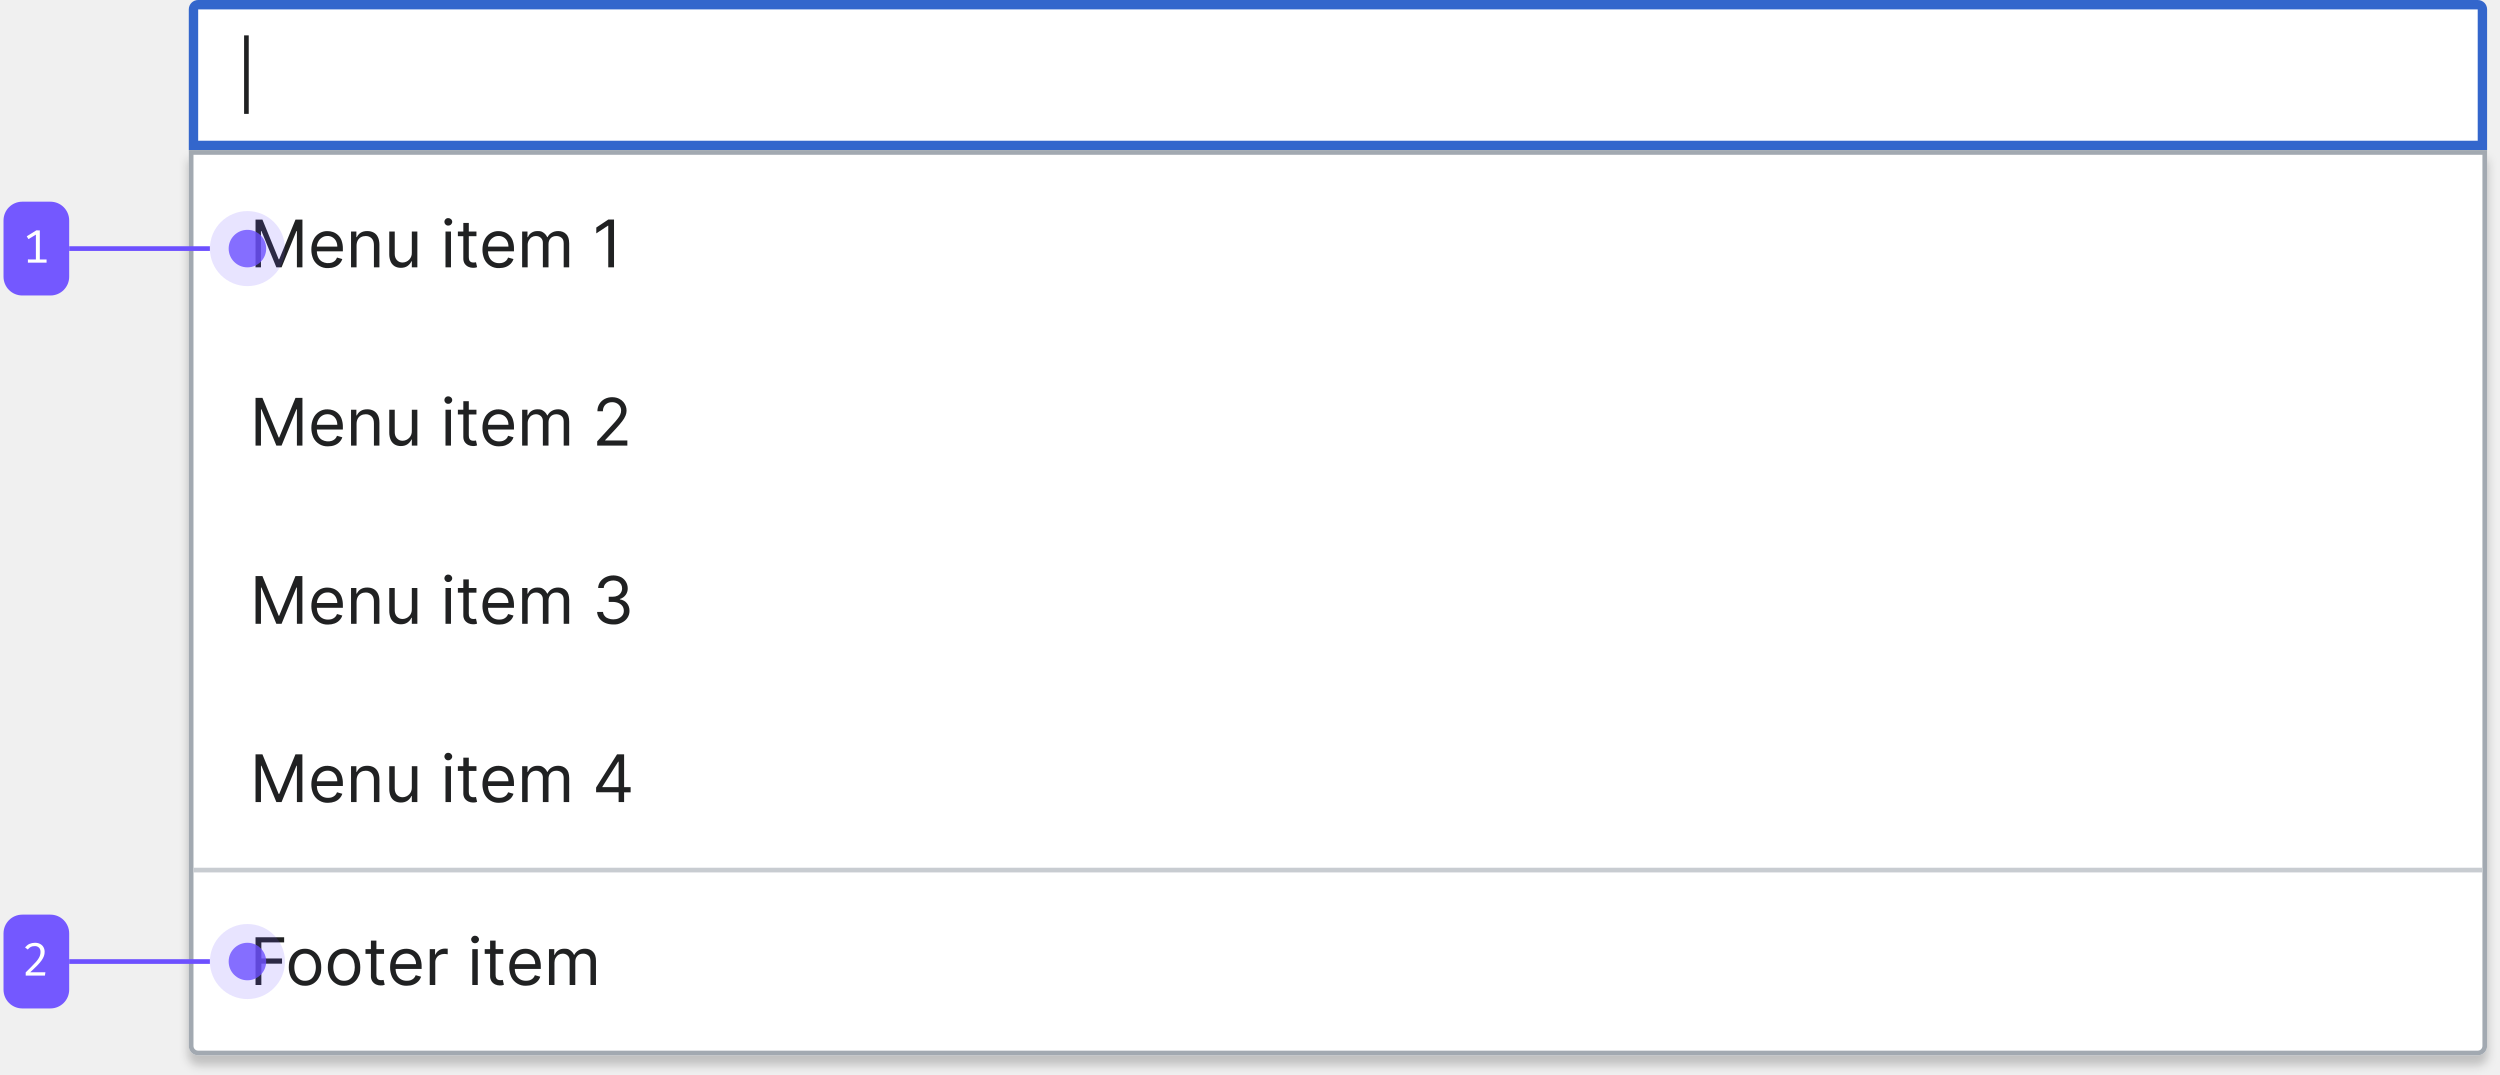
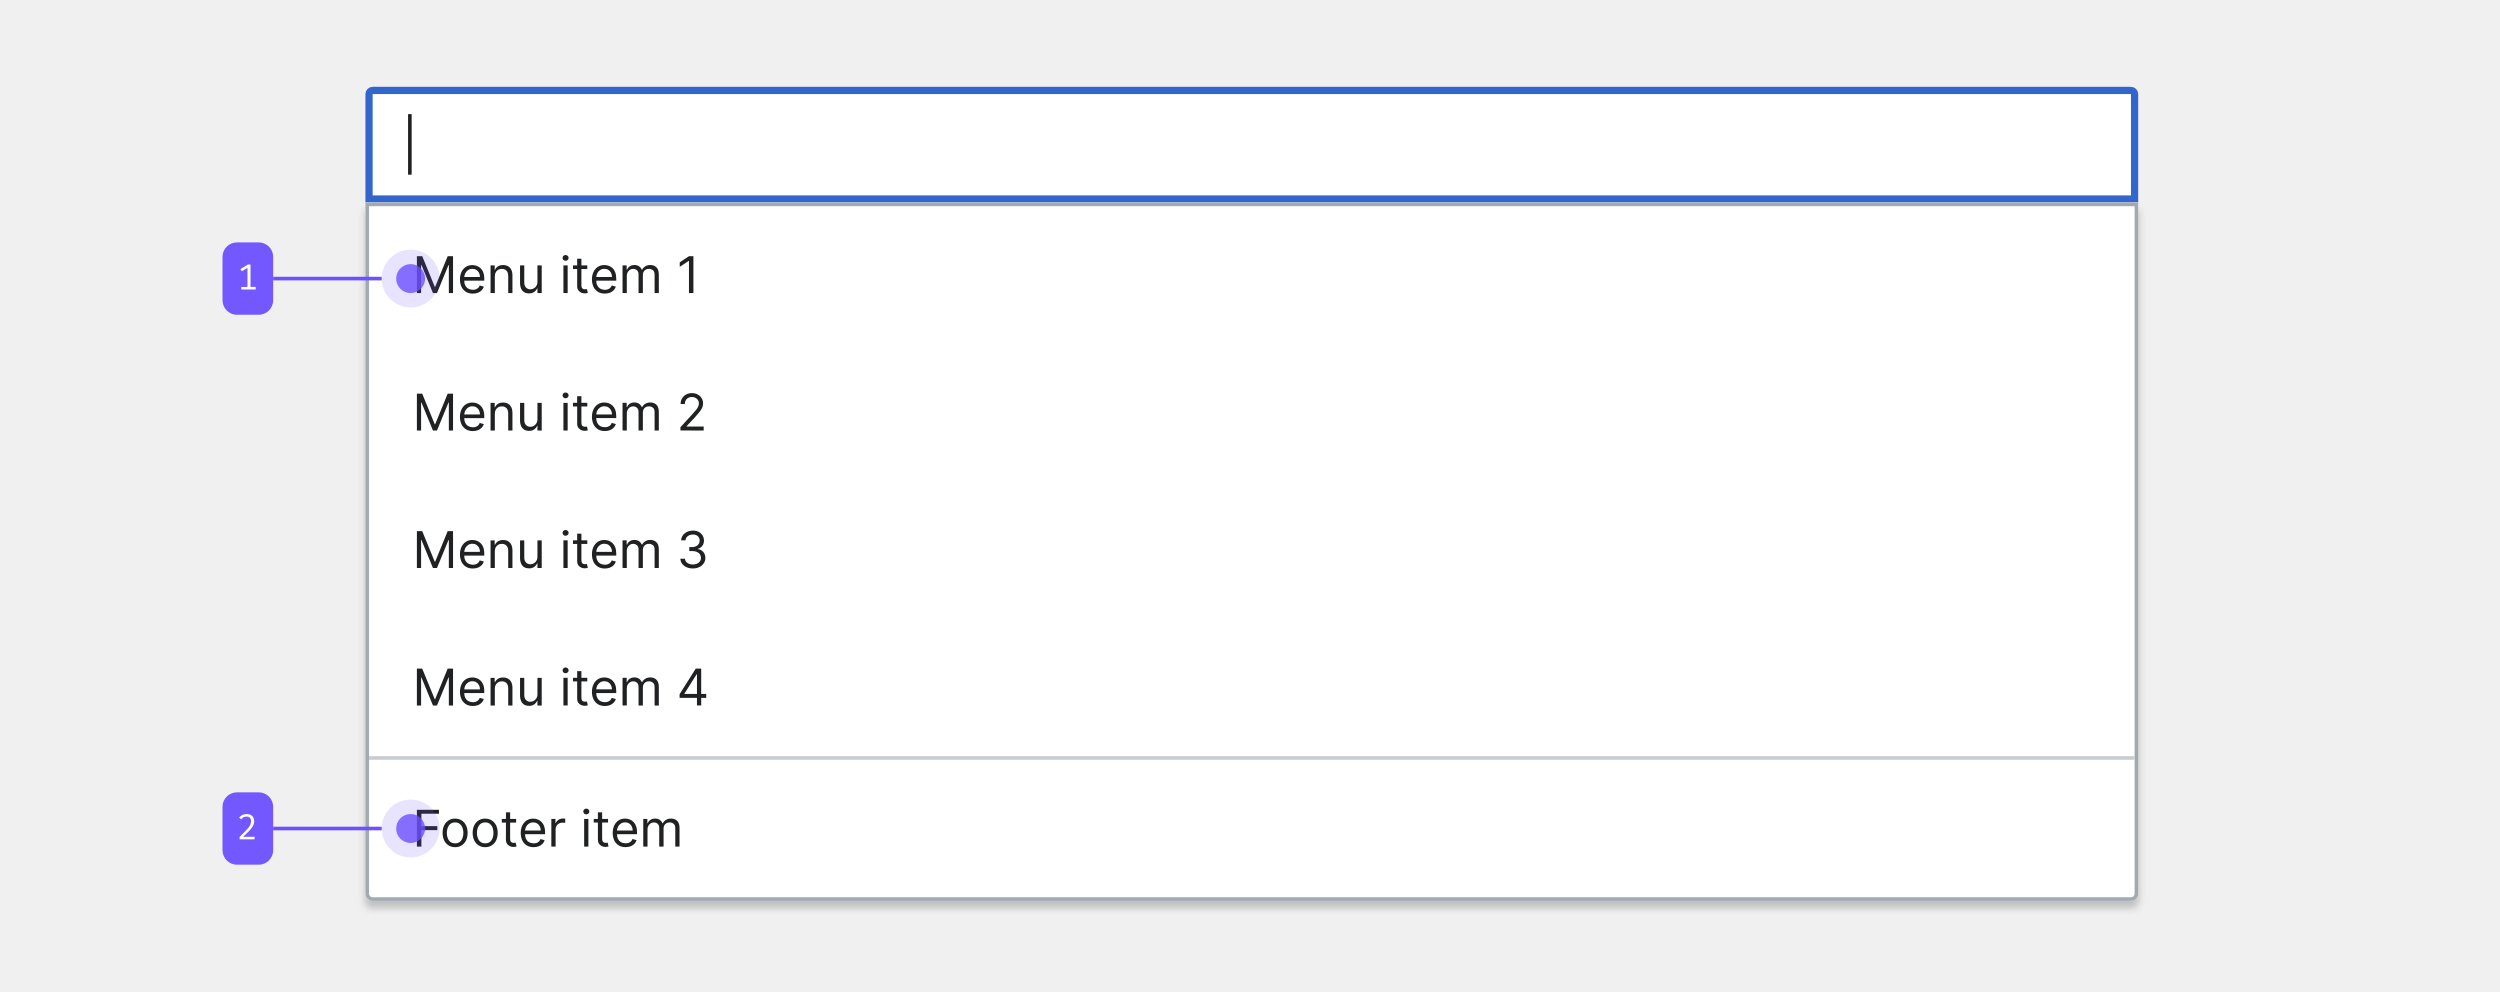
- <svg xmlns="http://www.w3.org/2000/svg" width="533" height="229" fill="none" viewBox="0 0 533 229">
-   <path fill="#fff" d="M41.25 2a1 1 0 0 1 1-1h486a1 1 0 0 1 1 1v29h-488z" />
-   <path stroke="#36C" stroke-linecap="square" stroke-width="2" d="M41.25 2a1 1 0 0 1 1-1h486a1 1 0 0 1 1 1v29h-488z" />
-   <path fill="#202122" d="M53.03 7.54v16.74h-.99V7.54z" />
+ <svg xmlns="http://www.w3.org/2000/svg" width="691" height="274" fill="none" viewBox="0 0 691 274">
+   <path fill="#fff" d="M102 26a1 1 0 0 1 1-1h486a1 1 0 0 1 1 1v29H102z" />
+   <path stroke="#36C" stroke-linecap="square" stroke-width="2" d="M102 26a1 1 0 0 1 1-1h486a1 1 0 0 1 1 1v29H102z" />
+   <path fill="#202122" d="M113.78 31.54v16.74h-.99V31.54z" />
  <g filter="url(#a)">
-     <path fill="#fff" d="M40.25 32h490v191a2 2 0 0 1-2 2h-486a2 2 0 0 1-2-2z" />
-     <path stroke="#A2A9B1" stroke-linecap="square" d="M40.75 32.5h489V223c0 .83-.67 1.5-1.5 1.5h-486a1.5 1.5 0 0 1-1.5-1.5z" />
-     <path fill="#202122" d="M54.48 46.82h1.47l3.46 8.45h.12L63 46.82h1.48V57H63.3v-7.74h-.1L60.03 57h-1.11l-3.18-7.74h-.1V57h-1.16zm15.46 10.34a3.3 3.3 0 0 1-3.13-1.86 5 5 0 0 1-.43-2.06q0-1.17.43-2.07a3.2 3.2 0 0 1 3.01-1.9q.6 0 1.18.2a3 3 0 0 1 1.82 1.81 5 5 0 0 1 .28 1.8v.5h-5.89v-1.01h4.7q0-.65-.26-1.16a2 2 0 0 0-1.83-1.1q-.7 0-1.21.36-.51.33-.78.9-.28.54-.28 1.17v.68q0 .87.3 1.47t.84.9a2.7 2.7 0 0 0 2.08.19q.38-.15.66-.4.27-.27.42-.67l1.13.32q-.18.57-.6 1.01t-1.04.68-1.4.24m6.08-4.75V57h-1.18v-7.64h1.14v1.2h.1q.27-.59.81-.94.56-.36 1.41-.36.78 0 1.36.32.58.31.9.96t.33 1.6V57h-1.17v-4.77q0-.9-.47-1.4a1.7 1.7 0 0 0-1.28-.51q-.57 0-1 .24-.45.24-.7.71t-.25 1.14m11.78 1.47v-4.52h1.18V57H87.8v-1.3h-.08a2.5 2.5 0 0 1-.83 1q-.57.4-1.43.4-.72 0-1.28-.31a2.2 2.2 0 0 1-.87-.96 4 4 0 0 1-.32-1.61v-4.86h1.17v4.78q0 .83.47 1.33.48.5 1.2.5a2 2 0 0 0 1.97-2.1ZM94.98 57v-7.64h1.17V57zm.6-8.9a.8.8 0 0 1-.6-.24.8.8 0 0 1-.24-.56q0-.33.24-.57a.8.8 0 0 1 .6-.23q.33 0 .58.23t.25.57q0 .32-.25.56a.8.8 0 0 1-.58.23Zm6 1.26v1h-3.96v-1zm-2.8-1.83h1.17v7.28q0 .5.14.75.15.24.38.33.23.08.5.08l.31-.02.2-.04.24 1.05a2 2 0 0 1-.87.14 2.4 2.4 0 0 1-.98-.21 2 2 0 0 1-.79-.66 2 2 0 0 1-.3-1.1zm7.64 9.63a3.3 3.3 0 0 1-3.13-1.86 5 5 0 0 1-.43-2.06q0-1.17.43-2.07a3.2 3.2 0 0 1 3.01-1.9q.6 0 1.18.2a3 3 0 0 1 1.82 1.81 5 5 0 0 1 .28 1.8v.5h-5.88v-1.01h4.7q0-.65-.27-1.16a2 2 0 0 0-1.83-1.1 2 2 0 0 0-1.2.36q-.51.33-.79.9-.27.54-.27 1.17v.68q0 .87.3 1.47t.83.9q.54.32 1.25.32.47 0 .84-.13.38-.15.65-.4.27-.27.42-.67l1.14.32q-.18.57-.6 1.01-.44.45-1.05.68t-1.4.24m4.9-.16v-7.64h1.14v1.2h.1q.24-.62.77-.95.53-.35 1.28-.35c.75 0 .92.12 1.26.35q.5.33.79.95h.08q.3-.6.88-.94.59-.36 1.4-.36 1.03 0 1.68.65.65.63.65 1.98V57h-1.17v-5.11q0-.85-.47-1.2-.46-.37-1.08-.37-.81 0-1.25.49-.44.48-.44 1.22V57h-1.2v-5.23q0-.65-.42-1.05a1.5 1.5 0 0 0-1.09-.4q-.46 0-.85.24-.4.24-.64.68a2 2 0 0 0-.24.99V57h-1.17Zm19.59-10.18V57h-1.23v-8.89h-.06l-2.49 1.65v-1.25l2.55-1.7h1.23Zm-76.43 38h1.47l3.46 8.45h.12L63 84.82h1.48V95H63.3v-7.74h-.1L60.03 95h-1.11l-3.18-7.74h-.1V95h-1.16zm15.46 10.34a3.3 3.3 0 0 1-3.13-1.86 5 5 0 0 1-.43-2.06q0-1.17.43-2.07a3.2 3.2 0 0 1 3.01-1.9q.6 0 1.18.2a3 3 0 0 1 1.82 1.81 5 5 0 0 1 .28 1.8v.5h-5.89v-1.01h4.7q0-.65-.26-1.16a2 2 0 0 0-1.83-1.1q-.7 0-1.21.36-.51.33-.78.9-.28.54-.28 1.17v.68q0 .87.3 1.47t.84.9a2.7 2.7 0 0 0 2.08.19q.38-.15.66-.4.27-.27.42-.67l1.13.32q-.18.57-.6 1.01t-1.04.68-1.4.24m6.08-4.75V95h-1.18v-7.64h1.14v1.2h.1q.27-.59.81-.94.56-.36 1.41-.36.78 0 1.36.32t.9.96q.33.63.33 1.6V95h-1.17v-4.77q0-.9-.47-1.4a1.7 1.7 0 0 0-1.28-.51q-.57 0-1 .24-.45.24-.7.71t-.25 1.14m11.78 1.47v-4.52h1.18V95H87.8v-1.3h-.08a2.5 2.5 0 0 1-.83 1q-.57.4-1.43.4-.72 0-1.28-.31a2.2 2.2 0 0 1-.87-.96 4 4 0 0 1-.32-1.61v-4.86h1.17v4.78q0 .83.47 1.33.48.5 1.2.5a2 2 0 0 0 1.97-2.1ZM94.98 95v-7.64h1.17V95zm.6-8.9a.8.8 0 0 1-.6-.24.8.8 0 0 1-.24-.56q0-.33.24-.57a.8.8 0 0 1 .6-.23q.33 0 .58.23t.25.57q0 .32-.25.56a.8.8 0 0 1-.58.23Zm6 1.26v1h-3.96v-1zm-2.8-1.83h1.17v7.28q0 .5.14.75.15.24.38.33.23.08.5.08l.31-.02.2-.04.24 1.05a2 2 0 0 1-.87.14 2.4 2.4 0 0 1-.98-.21 2 2 0 0 1-.79-.66 2 2 0 0 1-.3-1.1zm7.64 9.63a3.3 3.3 0 0 1-3.13-1.86 5 5 0 0 1-.43-2.06q0-1.17.43-2.07a3.2 3.2 0 0 1 3.01-1.9q.6 0 1.18.2a3 3 0 0 1 1.82 1.81 5 5 0 0 1 .28 1.8v.5h-5.88v-1.01h4.7q0-.66-.27-1.16a2 2 0 0 0-1.83-1.1 2 2 0 0 0-1.2.36q-.51.33-.79.9-.27.54-.27 1.17v.68q0 .87.3 1.47t.83.9q.54.32 1.25.32.47 0 .84-.13.38-.15.65-.4.27-.27.42-.67l1.14.32q-.18.57-.6 1.01-.44.44-1.05.68t-1.4.24m4.9-.16v-7.64h1.14v1.2h.1q.24-.62.77-.95.53-.35 1.28-.35c.75 0 .92.12 1.26.35q.5.33.79.95h.08q.3-.6.88-.94.59-.36 1.4-.36 1.03 0 1.68.65.65.63.65 1.98V95h-1.17v-5.11q0-.85-.47-1.2-.46-.37-1.08-.37-.81 0-1.25.49-.44.47-.44 1.22V95h-1.2v-5.23q0-.64-.42-1.05a1.5 1.5 0 0 0-1.09-.4q-.46 0-.85.24-.4.24-.64.68a2 2 0 0 0-.24.99V95h-1.17Zm16 0v-.9l3.37-3.67q.6-.64.97-1.13.39-.48.57-.9.2-.44.19-.9a1.7 1.7 0 0 0-.95-1.53 2 2 0 0 0-1-.22q-.58 0-1.02.25-.44.24-.67.67a2 2 0 0 0-.24 1.01h-1.17a2.9 2.9 0 0 1 1.54-2.62 3.4 3.4 0 0 1 1.6-.38q.9 0 1.59.38a2.8 2.8 0 0 1 1.27 3.54 5 5 0 0 1-.7 1.19q-.48.64-1.36 1.6l-2.29 2.44v.08h4.73V95h-6.42Zm-72.84 27.82h1.47l3.46 8.45h.12l3.46-8.45h1.48V133H63.3v-7.74h-.1L60.03 133h-1.11l-3.18-7.74h-.1V133h-1.16zm15.46 10.34a3.3 3.3 0 0 1-3.13-1.86 5 5 0 0 1-.43-2.06q0-1.17.43-2.07a3.2 3.2 0 0 1 3.01-1.9q.6 0 1.18.2a3 3 0 0 1 1.82 1.81 5 5 0 0 1 .28 1.8v.5h-5.89v-1.02h4.7q0-.64-.26-1.15a1.9 1.9 0 0 0-1.83-1.1q-.7 0-1.21.36-.51.33-.78.9-.28.54-.28 1.17v.68q0 .87.3 1.47t.84.9q.53.31 1.25.31.46 0 .83-.12.38-.15.66-.4.27-.27.42-.67l1.13.32a2.5 2.5 0 0 1-.6 1.01q-.42.45-1.04.68t-1.4.24m6.08-4.75V133h-1.18v-7.64h1.14v1.2h.1q.27-.59.81-.94.56-.36 1.41-.36.78 0 1.36.32t.9.96q.33.63.33 1.6V133h-1.17v-4.77q0-.9-.47-1.4a1.7 1.7 0 0 0-1.28-.51q-.57 0-1 .24-.45.24-.7.71t-.25 1.14m11.78 1.47v-4.52h1.18V133H87.8v-1.3h-.08a2.5 2.5 0 0 1-.83 1q-.57.4-1.43.4-.72 0-1.28-.31a2.2 2.2 0 0 1-.87-.96 4 4 0 0 1-.32-1.61v-4.86h1.17v4.78q0 .83.47 1.33.48.5 1.2.5a2 2 0 0 0 1.97-2.1Zm7.18 3.12v-7.64h1.17V133zm.6-8.9a.8.8 0 0 1-.6-.24.8.8 0 0 1-.24-.56q0-.33.24-.57a.8.8 0 0 1 .6-.23q.34 0 .58.23.25.24.25.56t-.25.57a.8.8 0 0 1-.58.23Zm6 1.26v1h-3.96v-1zm-2.8-1.83h1.17v7.28q0 .5.14.75.15.24.38.33.23.08.5.08l.31-.02.2-.04.24 1.05a2 2 0 0 1-.87.14 2.4 2.4 0 0 1-.98-.21 2 2 0 0 1-.79-.66 2 2 0 0 1-.3-1.1zm7.64 9.63a3.3 3.3 0 0 1-3.13-1.86 5 5 0 0 1-.43-2.06q0-1.17.43-2.07a3.2 3.2 0 0 1 3.01-1.9q.6 0 1.18.2a3 3 0 0 1 1.82 1.81 5 5 0 0 1 .28 1.8v.5h-5.88v-1.02h4.7q0-.64-.27-1.15a1.9 1.9 0 0 0-1.83-1.1 2 2 0 0 0-1.2.36q-.52.33-.79.9-.27.54-.27 1.17v.68q0 .87.3 1.47t.83.9q.54.31 1.25.31.47 0 .84-.12.38-.15.65-.4.27-.27.42-.67l1.14.32q-.18.58-.6 1.01-.44.44-1.05.68t-1.4.24m4.9-.16v-7.64h1.14v1.2h.1q.24-.62.77-.95.53-.35 1.28-.35c.75 0 .92.12 1.26.35q.5.33.79.95h.08q.3-.6.88-.94.59-.36 1.4-.36 1.04 0 1.68.65.65.63.65 1.98V133h-1.17v-5.11q0-.85-.47-1.2-.46-.37-1.08-.37-.81 0-1.25.49-.44.47-.44 1.22V133h-1.2v-5.23q0-.64-.42-1.05a1.5 1.5 0 0 0-1.09-.4q-.45 0-.85.24t-.64.68a2 2 0 0 0-.24.99V133h-1.17Zm19.45.14q-.99 0-1.76-.34a3 3 0 0 1-1.21-.94 2.6 2.6 0 0 1-.5-1.4h1.26q.04.48.34.84c.3.36.46.42.78.55q.48.2 1.07.2.65 0 1.16-.23t.8-.64.29-.94q0-.56-.28-1a2 2 0 0 0-.82-.67q-.55-.24-1.3-.24h-.82v-1.1h.81q.6 0 1.06-.22a1.7 1.7 0 0 0 .98-1.55q0-.51-.22-.9a1.6 1.6 0 0 0-.65-.6 2.6 2.6 0 0 0-1.97-.02 2 2 0 0 0-.75.56q-.3.36-.32.86h-1.2q.04-.8.49-1.4t1.18-.94a3.8 3.8 0 0 1 3.24.04 2.7 2.7 0 0 1 1.4 2.34 2.3 2.3 0 0 1-1.67 2.3v.09q.98.16 1.5.82.55.66.55 1.63a2.6 2.6 0 0 1-.45 1.49q-.44.66-1.22 1.03c-.78.37-1.11.38-1.77.38m-76.29 27.68h1.47l3.46 8.45h.12l3.46-8.45h1.48V171H63.3v-7.74h-.1L60.03 171h-1.11l-3.18-7.74h-.1V171h-1.16zm15.46 10.34a3.3 3.3 0 0 1-3.13-1.86 5 5 0 0 1-.43-2.06q0-1.17.43-2.07a3.2 3.2 0 0 1 3.01-1.9q.6 0 1.18.2a3 3 0 0 1 1.82 1.81 5 5 0 0 1 .28 1.8v.5h-5.89v-1.02h4.7q0-.64-.26-1.15a1.9 1.9 0 0 0-1.83-1.1 2.2 2.2 0 0 0-1.99 1.26q-.28.54-.28 1.17v.68q0 .87.3 1.47t.84.9q.53.31 1.25.31.46 0 .83-.12.38-.15.66-.4.27-.27.42-.67l1.13.32a2.5 2.5 0 0 1-.6 1.01q-.42.45-1.04.68t-1.4.24m6.08-4.75V171h-1.18v-7.64h1.14v1.2h.1q.27-.59.81-.94.56-.36 1.41-.36.78 0 1.36.32.58.31.9.96.33.63.33 1.6V171h-1.17v-4.77q0-.9-.47-1.4a1.7 1.7 0 0 0-1.28-.51q-.57 0-1 .24-.45.24-.7.71t-.25 1.14m11.78 1.47v-4.52h1.18V171H87.8v-1.3h-.08a2.5 2.5 0 0 1-.83 1q-.57.4-1.43.4-.72 0-1.28-.31a2.2 2.2 0 0 1-.87-.96 4 4 0 0 1-.32-1.61v-4.86h1.17v4.78q0 .83.47 1.33.48.5 1.2.5a2 2 0 0 0 1.97-2.1Zm7.18 3.12v-7.64h1.17V171zm.6-8.9a.8.8 0 0 1-.6-.24.8.8 0 0 1-.24-.57q0-.32.24-.56a.8.8 0 0 1 .6-.23q.34 0 .58.23.25.24.25.56t-.25.57a.8.8 0 0 1-.58.23Zm6 1.26v1h-3.96v-1zm-2.8-1.83h1.17v7.28q0 .5.14.75.15.24.38.33.23.08.5.08l.31-.02.2-.04.24 1.05a2 2 0 0 1-.87.14 2.4 2.4 0 0 1-.98-.21 2 2 0 0 1-.79-.66 2 2 0 0 1-.3-1.1zm7.64 9.63a3.3 3.3 0 0 1-3.13-1.86 5 5 0 0 1-.43-2.06q0-1.17.43-2.07a3.2 3.2 0 0 1 3.01-1.9q.6 0 1.18.2a3 3 0 0 1 1.82 1.81 5 5 0 0 1 .28 1.8v.5h-5.88v-1.02h4.7q0-.64-.27-1.15a1.9 1.9 0 0 0-1.83-1.1 2.2 2.2 0 0 0-1.99 1.26q-.27.54-.27 1.17v.68q0 .87.3 1.47t.83.9q.54.31 1.25.31.47 0 .84-.12.38-.15.65-.4.27-.27.42-.67l1.14.32q-.18.58-.6 1.01-.44.44-1.05.68t-1.4.24m4.9-.16v-7.64h1.14v1.2h.1q.24-.62.77-.95.53-.35 1.28-.35c.75 0 .92.12 1.26.35q.5.33.79.95h.08q.3-.6.88-.94.59-.36 1.4-.36 1.03 0 1.68.65.65.63.65 1.98V171h-1.17v-5.11q0-.85-.47-1.2-.46-.37-1.08-.37-.81 0-1.25.49-.45.48-.44 1.22V171h-1.2v-5.23q0-.65-.42-1.05a1.5 1.5 0 0 0-1.09-.4q-.45 0-.85.24t-.64.68a2 2 0 0 0-.24.99V171zm15.77-2.09v-1.01l4.47-7.08h.74v1.57h-.5l-3.38 5.35v.08h6.03v1.1zm4.8 2.09v-10.18h1.17V171z" />
-     <path fill="#C8CCD1" fill-rule="evenodd" d="M529.25 186h-488v-1h488z" clip-rule="evenodd" />
-     <path fill="#202122" d="M54.48 210v-10.18h6.1v1.1h-4.86v3.43h4.41v1.1h-4.41V210zm10.56.16a3 3 0 0 1-1.81-.5A3.3 3.3 0 0 1 62 208.3a5 5 0 0 1-.43-2.07q0-1.2.43-2.08a3.3 3.3 0 0 1 3.03-1.88 3.3 3.3 0 0 1 3.02 1.88q.44.9.44 2.08c0 1.18-.15 1.48-.44 2.07a3.3 3.3 0 0 1-1.21 1.38 3.3 3.3 0 0 1-1.81.49Zm0-1.06q.78 0 1.3-.4.5-.4.74-1.06a4 4 0 0 0 0-2.85 2.4 2.4 0 0 0-.75-1.06 2 2 0 0 0-1.29-.41 2 2 0 0 0-1.3.4 2.4 2.4 0 0 0-.74 1.07 4 4 0 0 0-.25 1.43q0 .77.25 1.42.24.67.75 1.06a2 2 0 0 0 1.29.4m8.31 1.06a3 3 0 0 1-1.81-.5 3.3 3.3 0 0 1-1.22-1.37 5 5 0 0 1-.43-2.07q0-1.2.43-2.08a3.3 3.3 0 0 1 3.03-1.88 3.3 3.3 0 0 1 3.02 1.88q.44.9.44 2.08c0 1.18-.14 1.48-.44 2.07a3.3 3.3 0 0 1-1.2 1.38 3.3 3.3 0 0 1-1.82.49m0-1.06q.8 0 1.3-.4t.75-1.06a4.3 4.3 0 0 0 0-2.85 2.4 2.4 0 0 0-.76-1.06 2 2 0 0 0-1.29-.41 2 2 0 0 0-1.3.4 2.4 2.4 0 0 0-.74 1.07 4 4 0 0 0-.25 1.43q0 .77.25 1.42.24.67.75 1.06.5.4 1.3.4Zm8.53-6.74v1h-3.96v-1zm-2.8-1.83h1.17v7.28q0 .5.15.75.15.24.37.33.23.08.5.08l.31-.02.2-.04.24 1.05a2 2 0 0 1-.87.14 2.4 2.4 0 0 1-.98-.21 2 2 0 0 1-.78-.66 2 2 0 0 1-.31-1.1zm7.64 9.63a3.3 3.3 0 0 1-3.13-1.86 5 5 0 0 1-.42-2.06q0-1.17.42-2.07.45-.9 1.2-1.4a3.6 3.6 0 0 1 2.99-.3 3 3 0 0 1 1.82 1.81 5 5 0 0 1 .29 1.8v.5H84v-1.02h4.7q0-.64-.27-1.15a1.9 1.9 0 0 0-1.82-1.1 2.2 2.2 0 0 0-2 1.26q-.27.54-.27 1.17v.68q0 .87.3 1.47t.84.9q.53.31 1.24.31.47 0 .84-.12.38-.15.65-.4.27-.27.42-.67l1.14.32a2.5 2.5 0 0 1-.6 1.01q-.43.44-1.05.68t-1.4.24m4.9-.16v-7.64h1.14v1.16h.08q.22-.57.76-.92t1.23-.36l.62.02v1.2a4 4 0 0 0-.72-.08q-.55 0-1 .23a1.7 1.7 0 0 0-.93 1.56V210h-1.17Zm9.07 0v-7.64h1.17V210zm.6-8.9a.8.8 0 0 1-.6-.24.8.8 0 0 1-.24-.57q0-.32.25-.56a.8.8 0 0 1 .59-.23q.34 0 .58.23.25.24.25.56t-.25.57a.8.8 0 0 1-.58.23Zm6 1.26v1h-3.95v-1zm-2.8-1.83h1.17v7.28q0 .5.15.75.14.24.38.33.22.08.49.08l.31-.02.2-.04.24 1.05a2 2 0 0 1-.87.14q-.5 0-.98-.21a2 2 0 0 1-.78-.66 2 2 0 0 1-.31-1.1zm7.65 9.63a3.3 3.3 0 0 1-3.13-1.86 5 5 0 0 1-.43-2.06q0-1.17.42-2.07.45-.9 1.2-1.4a3.6 3.6 0 0 1 2.99-.3 3 3 0 0 1 1.82 1.81 5 5 0 0 1 .29 1.8v.5h-5.89v-1.02h4.7q-.01-.64-.26-1.15a1.9 1.9 0 0 0-1.83-1.1q-.7 0-1.22.36-.5.34-.78.9-.27.54-.27 1.17v.68q0 .87.3 1.47t.84.9q.53.31 1.25.31.45 0 .83-.12.38-.15.65-.4.28-.27.42-.67l1.14.32a2.5 2.5 0 0 1-.6 1.01q-.42.44-1.05.68-.62.24-1.4.24Zm4.9-.16v-7.64h1.13v1.2h.1q.24-.62.77-.95.53-.35 1.28-.35c.75 0 .93.12 1.26.35q.5.33.79.95h.08q.3-.6.88-.94.6-.36 1.4-.36 1.04 0 1.68.65.66.63.65 1.98V210h-1.17v-5.11q0-.85-.46-1.2a1.7 1.7 0 0 0-1.1-.37q-.8 0-1.24.49-.45.48-.44 1.22V210h-1.2v-5.23q0-.65-.42-1.05a1.5 1.5 0 0 0-1.09-.4q-.45 0-.85.24t-.64.68q-.24.42-.24.99V210z" />
+     <path fill="#fff" d="M101 56h490v191a2 2 0 0 1-2 2H103a2 2 0 0 1-2-2z" />
+     <path stroke="#A2A9B1" stroke-linecap="square" d="M101.5 56.5h489V247a1.5 1.5 0 0 1-1.5 1.5H103a1.5 1.5 0 0 1-1.5-1.5z" />
+     <path fill="#202122" d="M115.23 70.82h1.48l3.46 8.45h.11l3.46-8.45h1.48V81h-1.16v-7.74h-.1L120.78 81h-1.11l-3.18-7.74h-.1V81h-1.16zm15.46 10.34q-1.1 0-1.9-.49a3.3 3.3 0 0 1-1.23-1.37 5 5 0 0 1-.43-2.06q0-1.17.43-2.07t1.2-1.4 1.8-.5q.6 0 1.19.2a3 3 0 0 1 1.82 1.81 5 5 0 0 1 .28 1.8v.5h-5.89v-1.02h4.7q0-.64-.26-1.15a2 2 0 0 0-.73-.8q-.46-.3-1.1-.3-.7 0-1.21.36a2.3 2.3 0 0 0-.78.9 3 3 0 0 0-.28 1.17v.68q0 .87.3 1.47t.84.9 1.25.31q.45 0 .83-.13a2 2 0 0 0 .65-.4q.28-.26.43-.66l1.13.32a2.5 2.5 0 0 1-.6 1.01q-.42.44-1.04.68a4 4 0 0 1-1.4.24m6.08-4.75V81h-1.18v-7.64h1.14v1.2h.1q.26-.59.81-.94.56-.36 1.41-.36.78 0 1.36.32.59.31.9.96.33.64.33 1.6V81h-1.17v-4.77q0-.9-.47-1.4-.47-.51-1.28-.51-.57 0-1 .24-.45.24-.7.71t-.25 1.14m11.78 1.47v-4.52h1.18V81h-1.18v-1.3h-.08a2.5 2.5 0 0 1-.83 1q-.57.4-1.43.4a2.6 2.6 0 0 1-1.28-.31 2.2 2.2 0 0 1-.87-.96 4 4 0 0 1-.32-1.61v-4.86h1.17v4.78q0 .83.47 1.33.48.5 1.2.5a2 2 0 0 0 1.97-2.1m7.18 3.12v-7.64h1.17V81zm.6-8.91a.8.8 0 0 1-.6-.23.8.8 0 0 1-.24-.56.8.8 0 0 1 .24-.57.8.8 0 0 1 .6-.23q.33 0 .58.23a.7.7 0 0 1 .25.57.7.7 0 0 1-.25.56.8.8 0 0 1-.58.23m6 1.27v1h-3.96v-1zm-2.8-1.83h1.17v7.28q0 .5.14.75a.7.7 0 0 0 .38.33q.23.08.5.08l.31-.02.2-.04.24 1.05a2 2 0 0 1-.87.14 2.4 2.4 0 0 1-.98-.21 2 2 0 0 1-.78-.66q-.31-.44-.31-1.1zm7.64 9.63q-1.1 0-1.9-.49a3.3 3.3 0 0 1-1.23-1.37 5 5 0 0 1-.43-2.06q0-1.17.43-2.07.44-.9 1.2-1.4.78-.5 1.81-.5.6 0 1.18.2a2.9 2.9 0 0 1 1.82 1.81q.28.73.28 1.8v.5h-5.88v-1.01h4.7q0-.65-.27-1.16a2 2 0 0 0-.72-.8q-.47-.3-1.1-.3-.7 0-1.22.36a2.3 2.3 0 0 0-.78.9 3 3 0 0 0-.27 1.17v.68q0 .87.3 1.47t.84.9q.53.32 1.24.32.46 0 .84-.13a2 2 0 0 0 .65-.4q.27-.27.42-.67l1.14.32a2.5 2.5 0 0 1-.6 1.01q-.43.44-1.05.68a4 4 0 0 1-1.4.24m4.9-.16v-7.64h1.14v1.2h.1a2 2 0 0 1 .77-.95q.54-.35 1.28-.35.75 0 1.26.35.5.33.79.95h.08a2.2 2.2 0 0 1 .88-.94q.59-.36 1.4-.36 1.03 0 1.68.65.65.63.65 1.98V81h-1.17v-5.11q0-.85-.46-1.2a1.7 1.7 0 0 0-1.1-.37q-.8 0-1.24.49-.45.47-.44 1.22V81h-1.2v-5.23q0-.64-.42-1.05-.42-.4-1.09-.4-.46 0-.85.24a2 2 0 0 0-.64.68 2 2 0 0 0-.24.99V81zm19.59-10.18V81h-1.23v-8.89h-.06l-2.49 1.65v-1.25l2.55-1.69zm-76.43 38h1.47l3.46 8.45h.12l3.46-8.45h1.48V119h-1.16v-7.74h-.1l-3.18 7.74h-1.11l-3.18-7.74h-.1V119h-1.16zm15.46 10.34q-1.1 0-1.9-.49a3.3 3.3 0 0 1-1.23-1.37 5 5 0 0 1-.43-2.06q0-1.17.43-2.07t1.2-1.4 1.8-.5q.6 0 1.19.2a3 3 0 0 1 1.82 1.81 5 5 0 0 1 .28 1.8v.5h-5.89v-1.01h4.7q0-.65-.26-1.16a2 2 0 0 0-.73-.8q-.46-.3-1.1-.3-.7 0-1.21.36a2.3 2.3 0 0 0-.78.9 3 3 0 0 0-.28 1.17v.68q0 .87.3 1.47t.84.9 1.25.32q.45 0 .83-.13.38-.15.65-.4a2 2 0 0 0 .43-.67l1.13.32a2.5 2.5 0 0 1-.6 1.01q-.42.44-1.04.68t-1.4.24m6.08-4.75v4.6h-1.18v-7.64h1.14v1.2h.1q.26-.59.81-.94.56-.36 1.41-.36.78 0 1.36.32t.9.96.33 1.6V119h-1.17v-4.77q0-.9-.47-1.4-.47-.51-1.28-.51-.57 0-1 .24a2 2 0 0 0-.7.71q-.25.47-.25 1.14m11.78 1.47v-4.52h1.18V119h-1.18v-1.3h-.08a2.5 2.5 0 0 1-.83 1q-.57.4-1.43.4-.72 0-1.28-.31a2.2 2.2 0 0 1-.87-.96 4 4 0 0 1-.32-1.61v-4.86h1.17v4.78q0 .83.47 1.33.48.5 1.2.5a2 2 0 0 0 1.97-2.1m7.18 3.12v-7.64h1.17V119zm.6-8.9a.8.8 0 0 1-.6-.24.8.8 0 0 1-.24-.57.8.8 0 0 1 .24-.56.8.8 0 0 1 .6-.23q.34 0 .58.23a.7.7 0 0 1 .25.56.7.7 0 0 1-.25.57.8.8 0 0 1-.58.23m6 1.26v1h-3.96v-1zm-2.8-1.83h1.17v7.28q0 .5.14.75a.7.7 0 0 0 .38.33q.24.08.5.08l.31-.02.2-.04.24 1.05-.33.09a3 3 0 0 1-.54.05q-.5 0-.98-.21a2 2 0 0 1-.78-.66q-.31-.44-.31-1.1zm7.64 9.63q-1.1 0-1.9-.49a3.3 3.3 0 0 1-1.23-1.37 5 5 0 0 1-.43-2.06q0-1.17.43-2.07t1.2-1.4 1.81-.5q.6 0 1.18.2a3 3 0 0 1 1.82 1.81q.28.74.28 1.8v.5h-5.88v-1.01h4.7q0-.66-.27-1.16a2 2 0 0 0-.72-.8q-.47-.3-1.1-.3-.7 0-1.22.36a2.3 2.3 0 0 0-.78.9 3 3 0 0 0-.27 1.17v.68q0 .87.3 1.47t.83.9 1.25.31q.47 0 .84-.12.38-.15.65-.4.27-.27.42-.67l1.14.32a2.5 2.5 0 0 1-.6 1.01q-.43.44-1.05.68t-1.4.24m4.9-.16v-7.64h1.14v1.2h.1q.24-.62.77-.95.53-.35 1.28-.35t1.26.35q.5.33.79.95h.08a2.2 2.2 0 0 1 .88-.94q.59-.36 1.4-.36 1.03 0 1.68.65.65.63.65 1.98V119h-1.17v-5.11q0-.85-.46-1.2a1.7 1.7 0 0 0-1.1-.37q-.8 0-1.24.49-.44.47-.44 1.22V119h-1.2v-5.23q0-.64-.42-1.05-.42-.4-1.09-.4-.46 0-.85.24a2 2 0 0 0-.64.68 2 2 0 0 0-.24.99V119zm16 0v-.9l3.37-3.67q.6-.65.97-1.13.39-.48.57-.9.2-.44.19-.9 0-.54-.26-.93a2 2 0 0 0-.7-.6 2 2 0 0 0-.99-.22q-.58 0-1.02.25-.45.24-.67.67a2 2 0 0 0-.24 1.01h-1.17q0-.9.41-1.57a3 3 0 0 1 1.12-1.05 3.4 3.4 0 0 1 1.61-.38q.9 0 1.59.38t1.08 1.02q.4.63.4 1.42 0 .56-.21 1.1a5 5 0 0 1-.7 1.19q-.49.64-1.36 1.6l-2.29 2.44v.08h4.73V119zm-72.84 27.82h1.47l3.46 8.45h.12l3.46-8.45h1.48V157h-1.16v-7.74h-.1l-3.18 7.74h-1.11l-3.18-7.74h-.1V157h-1.16zm15.46 10.34q-1.1 0-1.9-.49a3.3 3.3 0 0 1-1.23-1.37 5 5 0 0 1-.43-2.06q0-1.17.43-2.07t1.2-1.4 1.8-.5q.6 0 1.19.2a3 3 0 0 1 1.82 1.81 5 5 0 0 1 .28 1.8v.5h-5.89v-1.02h4.7q0-.64-.26-1.15a2 2 0 0 0-.73-.8q-.46-.3-1.1-.3-.7 0-1.21.36a2.3 2.3 0 0 0-.78.9 3 3 0 0 0-.28 1.17v.68q0 .87.3 1.47t.84.9 1.25.32q.45 0 .83-.13.38-.15.65-.4a2 2 0 0 0 .43-.67l1.13.32a2.5 2.5 0 0 1-.6 1.01q-.42.45-1.04.68t-1.4.24m6.08-4.75V157h-1.18v-7.64h1.14v1.2h.1q.26-.59.81-.94.56-.36 1.41-.36.78 0 1.36.32t.9.96.33 1.6V157h-1.17v-4.77q0-.9-.47-1.4-.47-.51-1.28-.51-.57 0-1 .24a2 2 0 0 0-.7.71q-.25.47-.25 1.14m11.78 1.47v-4.52h1.18V157h-1.18v-1.3h-.08a2.5 2.5 0 0 1-.83 1q-.57.4-1.43.4-.72 0-1.28-.31a2.2 2.2 0 0 1-.87-.96 4 4 0 0 1-.32-1.61v-4.86h1.17v4.78q0 .83.47 1.33.48.5 1.2.5a2 2 0 0 0 1.97-2.1m7.18 3.12v-7.64h1.17V157zm.6-8.9a.8.8 0 0 1-.6-.24.8.8 0 0 1-.24-.57.8.8 0 0 1 .24-.56.8.8 0 0 1 .6-.23q.33 0 .58.23a.7.7 0 0 1 .25.56.7.7 0 0 1-.25.57.8.8 0 0 1-.58.23m6 1.26v1h-3.96v-1zm-2.8-1.83h1.17v7.28q0 .5.14.75a.7.7 0 0 0 .38.33q.23.08.5.08l.31-.02.2-.04.24 1.05-.33.09a3 3 0 0 1-.55.05q-.5 0-.97-.21a2 2 0 0 1-.79-.66q-.3-.43-.3-1.1zm7.64 9.63q-1.1 0-1.9-.49a3.3 3.3 0 0 1-1.23-1.37 5 5 0 0 1-.43-2.06q0-1.17.43-2.07.44-.9 1.2-1.4.78-.5 1.81-.5.6 0 1.18.2a3 3 0 0 1 1.82 1.81q.28.73.28 1.8v.5h-5.88v-1.02h4.7q0-.64-.27-1.15a2 2 0 0 0-.72-.8q-.47-.3-1.1-.3-.7 0-1.22.36a2.3 2.3 0 0 0-.78.9 3 3 0 0 0-.27 1.17v.68q0 .87.3 1.47t.83.9 1.25.32q.47 0 .84-.13.38-.15.65-.4.27-.27.42-.67l1.14.32a2.5 2.5 0 0 1-.6 1.01q-.43.45-1.05.68t-1.4.24m4.9-.16v-7.64h1.14v1.2h.1q.24-.62.77-.95.53-.35 1.28-.35t1.26.35q.5.33.79.95h.08a2.2 2.2 0 0 1 .88-.94q.59-.36 1.4-.36 1.03 0 1.68.65.65.63.65 1.98V157h-1.17v-5.11q0-.85-.47-1.2a1.7 1.7 0 0 0-1.08-.37q-.81 0-1.25.49-.44.48-.44 1.22V157h-1.2v-5.23q0-.65-.42-1.05t-1.09-.4q-.46 0-.85.24a2 2 0 0 0-.64.68 2 2 0 0 0-.24.99V157zm19.45.14q-.99 0-1.76-.34a3 3 0 0 1-1.21-.94 2.5 2.5 0 0 1-.5-1.4h1.26q.04.48.34.85.3.34.78.54t1.07.2a3 3 0 0 0 1.16-.23 2 2 0 0 0 .8-.64q.3-.41.29-.94a2 2 0 0 0-.28-1 2 2 0 0 0-.82-.67q-.55-.24-1.3-.24h-.83v-1.1h.82a2.4 2.4 0 0 0 1.06-.22 1.7 1.7 0 0 0 .99-1.55q0-.51-.23-.9a1.6 1.6 0 0 0-.65-.6 2 2 0 0 0-.97-.2q-.52 0-1 .19-.46.18-.75.55a1.4 1.4 0 0 0-.32.86h-1.2q.04-.8.49-1.4.46-.6 1.18-.94a4 4 0 0 1 1.62-.34q.94 0 1.62.38a2.7 2.7 0 0 1 1.4 2.34q0 .87-.45 1.47a2.3 2.3 0 0 1-1.22.84v.08q.97.16 1.5.82.55.66.55 1.63 0 .83-.45 1.49a3 3 0 0 1-1.23 1.03q-.77.38-1.76.38m-76.29 27.68h1.47l3.46 8.45h.12l3.46-8.45h1.48V195h-1.16v-7.74h-.1l-3.18 7.74h-1.11l-3.18-7.74h-.1V195h-1.16zm15.46 10.34q-1.1 0-1.9-.49a3.3 3.3 0 0 1-1.23-1.37 5 5 0 0 1-.43-2.06q0-1.17.43-2.07t1.2-1.4 1.8-.5q.6 0 1.19.2a3 3 0 0 1 1.82 1.81 5 5 0 0 1 .28 1.8v.5h-5.89v-1.01h4.7q0-.66-.26-1.16a2 2 0 0 0-.73-.8q-.46-.3-1.1-.3-.7 0-1.21.36a2.3 2.3 0 0 0-.78.9 3 3 0 0 0-.28 1.17v.68q0 .87.3 1.47t.84.9 1.25.32q.45 0 .83-.13.39-.15.65-.4a2 2 0 0 0 .43-.67l1.13.32a2.5 2.5 0 0 1-.6 1.01q-.42.44-1.04.68t-1.4.24m6.08-4.75V195h-1.18v-7.64h1.14v1.2h.1q.26-.59.81-.94.55-.36 1.41-.36.78 0 1.36.32.58.31.9.96.33.63.33 1.6V195h-1.17v-4.77q0-.9-.47-1.4-.47-.51-1.28-.51-.57 0-1 .24a2 2 0 0 0-.7.71q-.25.47-.25 1.14m11.78 1.47v-4.52h1.18V195h-1.18v-1.3h-.08a2.5 2.5 0 0 1-.83 1q-.57.4-1.43.4-.71 0-1.28-.31a2.2 2.2 0 0 1-.87-.96 4 4 0 0 1-.32-1.61v-4.86h1.17v4.78q0 .83.47 1.33.48.5 1.2.5a2 2 0 0 0 1.97-2.1m7.18 3.12v-7.64h1.17V195zm.6-8.9a.8.8 0 0 1-.6-.24.8.8 0 0 1-.24-.57.8.8 0 0 1 .24-.56.8.8 0 0 1 .6-.23q.34 0 .58.23a.7.7 0 0 1 .25.56.7.7 0 0 1-.25.57.8.8 0 0 1-.58.23m6 1.26v1h-3.96v-1zm-2.8-1.83h1.17v7.28q0 .5.14.75a.7.7 0 0 0 .38.33q.23.08.5.08l.31-.02.2-.04.24 1.05-.33.09a3 3 0 0 1-.55.05q-.5 0-.97-.21a2 2 0 0 1-.79-.66q-.3-.43-.3-1.1zm7.64 9.63q-1.1 0-1.9-.49a3.3 3.3 0 0 1-1.23-1.37 5 5 0 0 1-.43-2.06q0-1.17.43-2.07.44-.9 1.2-1.4.78-.5 1.81-.5.6 0 1.18.2a3 3 0 0 1 1.82 1.81q.28.73.28 1.8v.5h-5.88v-1.02h4.7q0-.64-.27-1.15a2 2 0 0 0-.72-.8q-.47-.3-1.1-.3-.7 0-1.22.36a2.3 2.3 0 0 0-.78.9 3 3 0 0 0-.27 1.17v.68q0 .87.3 1.47t.83.9 1.25.32q.47 0 .84-.13.38-.15.65-.4.27-.27.42-.67l1.14.32a2.5 2.5 0 0 1-.6 1.01q-.44.44-1.05.68t-1.4.24m4.9-.16v-7.64h1.14v1.2h.1q.24-.62.77-.95.54-.35 1.28-.35.75 0 1.26.35.5.33.79.95h.08a2.2 2.2 0 0 1 .88-.94q.59-.36 1.4-.36 1.03 0 1.68.65.65.63.65 1.98V195h-1.17v-5.11q0-.85-.47-1.2a1.7 1.7 0 0 0-1.08-.37q-.81 0-1.25.49-.44.48-.44 1.22V195h-1.2v-5.23q0-.65-.42-1.05t-1.09-.4q-.46 0-.85.24a2 2 0 0 0-.64.68 2 2 0 0 0-.24.99V195zm15.77-2.09v-1.01l4.47-7.08h.74v1.57h-.5l-3.38 5.35v.08h6.03v1.1zm4.8 2.09V184.8h1.17V195z" />
+     <path fill="#C8CCD1" fill-rule="evenodd" d="M590 210H102v-1h488z" clip-rule="evenodd" />
+     <path fill="#202122" d="M115.23 234v-10.18h6.1v1.1h-4.86v3.43h4.41v1.1h-4.41V234zm10.56.16q-1.04 0-1.81-.5a3.3 3.3 0 0 1-1.22-1.37 5 5 0 0 1-.43-2.07q0-1.2.43-2.08a3.3 3.3 0 0 1 1.22-1.38q.78-.5 1.81-.5 1.04 0 1.81.5.78.48 1.21 1.38.44.9.44 2.08t-.44 2.07a3.3 3.3 0 0 1-1.21 1.38 3.3 3.3 0 0 1-1.81.49m0-1.06q.78 0 1.3-.4.5-.4.74-1.06.25-.64.25-1.42 0-.75-.25-1.42a2.4 2.4 0 0 0-.75-1.07 2 2 0 0 0-1.29-.41 2 2 0 0 0-1.3.4 2.4 2.4 0 0 0-.74 1.08 4 4 0 0 0-.25 1.42q0 .77.25 1.42.24.67.75 1.06.51.4 1.29.4m8.31 1.06q-1.04 0-1.81-.5a3.4 3.4 0 0 1-1.22-1.37 5 5 0 0 1-.43-2.07q0-1.2.43-2.08a3.4 3.4 0 0 1 1.22-1.38q.78-.5 1.81-.5 1.05 0 1.81.5.78.48 1.22 1.38t.43 2.08-.43 2.07a3.3 3.3 0 0 1-1.22 1.38 3.3 3.3 0 0 1-1.8.49m0-1.06q.8 0 1.3-.4t.75-1.06q.24-.64.24-1.42 0-.75-.24-1.42a2.4 2.4 0 0 0-.75-1.07 2 2 0 0 0-1.3-.41 2 2 0 0 0-1.3.4 2.4 2.4 0 0 0-.74 1.08 4 4 0 0 0-.25 1.42q0 .77.25 1.42.24.67.75 1.06.5.4 1.3.4m8.53-6.74v1h-3.95v-1zm-2.8-1.83H141v7.28q0 .5.15.75a.7.7 0 0 0 .37.33q.24.08.5.08l.31-.02.2-.04.24 1.05-.33.09a3 3 0 0 1-.54.05q-.5 0-.98-.21a2 2 0 0 1-.78-.66q-.3-.43-.31-1.1zm7.64 9.63q-1.1 0-1.9-.49a3.3 3.3 0 0 1-1.23-1.37 5 5 0 0 1-.43-2.06q0-1.17.43-2.07.45-.9 1.2-1.4.78-.5 1.82-.5.6 0 1.17.2a3 3 0 0 1 1.82 1.81 5 5 0 0 1 .29 1.8v.5h-5.89v-1.02h4.7q0-.64-.27-1.15a2 2 0 0 0-.72-.8q-.47-.3-1.1-.3-.7 0-1.22.36a2.3 2.3 0 0 0-.78.9 3 3 0 0 0-.27 1.17v.68q0 .87.3 1.47t.84.9 1.24.31q.47 0 .84-.12.38-.15.65-.4.27-.27.42-.67l1.14.32a2.5 2.5 0 0 1-.6 1.01q-.43.45-1.05.68t-1.4.24m4.9-.16v-7.64h1.14v1.16h.08q.22-.57.76-.92a2.2 2.2 0 0 1 1.23-.36l.62.02v1.2l-.28-.05-.44-.03a2 2 0 0 0-1 .23 2 2 0 0 0-.68.64 2 2 0 0 0-.25.92V234zm9.07 0v-7.64h1.17V234zm.6-8.9a.8.8 0 0 1-.6-.24.8.8 0 0 1-.24-.57.8.8 0 0 1 .25-.56.8.8 0 0 1 .59-.23q.34 0 .58.23a.7.7 0 0 1 .25.56.7.7 0 0 1-.25.57.8.8 0 0 1-.58.23m6 1.26v1h-3.95v-1zm-2.8-1.83h1.17v7.28q0 .5.15.75a.7.7 0 0 0 .37.33q.23.08.5.08l.31-.02.2-.04.24 1.05-.33.09a3 3 0 0 1-.54.05q-.5 0-.98-.21a2 2 0 0 1-.78-.66q-.3-.43-.31-1.1zm7.65 9.63q-1.12 0-1.9-.49a3.3 3.3 0 0 1-1.24-1.37 5 5 0 0 1-.42-2.06q0-1.17.42-2.07.45-.9 1.2-1.4.78-.5 1.82-.5.6 0 1.17.2a3 3 0 0 1 1.82 1.81 5 5 0 0 1 .29 1.8v.5h-5.89v-1.02h4.7q-.01-.64-.26-1.15a2 2 0 0 0-.73-.8q-.47-.3-1.1-.3-.7 0-1.22.36a2.3 2.3 0 0 0-.78.9 3 3 0 0 0-.27 1.17v.68q0 .87.3 1.47t.84.9 1.25.31q.45 0 .83-.12.38-.15.65-.4.28-.27.42-.67l1.14.32a2.5 2.5 0 0 1-.6 1.01q-.43.45-1.05.68t-1.4.24m4.9-.16v-7.64h1.13v1.2h.1q.24-.62.77-.95.54-.35 1.28-.35.75 0 1.26.35.5.33.79.95h.08a2.2 2.2 0 0 1 .88-.94q.6-.36 1.4-.36 1.03 0 1.68.65.66.63.65 1.98V234h-1.17v-5.11q0-.85-.46-1.2a1.7 1.7 0 0 0-1.1-.37q-.8 0-1.24.49-.45.48-.44 1.22V234h-1.2v-5.23q0-.65-.42-1.05t-1.09-.4q-.46 0-.85.24a2 2 0 0 0-.64.68q-.24.42-.24.99V234z" />
  </g>
-   <rect width="14" height="20" x=".75" y="43" fill="#7458FF" rx="4" />
-   <path fill="#fff" d="M8.49 49.12v6.68h-.84v-5.77l-1.58.95-.37-.6 2.05-1.27zm1.44 6.2V56H5.95v-.69z" />
-   <path fill="#6D50FF" d="M44.75 53.5h-30v-1h30z" />
-   <circle cx="8" cy="8" r="8" fill="#6D50FF" opacity=".16" transform="matrix(1 0 0 -1 44.75 61)" />
-   <circle cx="4" cy="4" r="4" fill="#6D50FF" fill-opacity=".8" transform="matrix(1 0 0 -1 48.75 57)" />
-   <rect width="14" height="20" x=".75" y="195" fill="#7458FF" rx="4" />
-   <path fill="#fff" d="M7.45 201q.65 0 1.1.25.48.25.72.69.25.44.25.99 0 .47-.16.92-.17.45-.53.96-.36.49-.95 1.1-.6.6-1.44 1.38h3.24l-.1.71h-4.1v-.69a53 53 0 0 0 2.23-2.28q.36-.42.56-.77a2.5 2.5 0 0 0 .37-1.3q0-.6-.33-.92a1.2 1.2 0 0 0-.9-.33q-.51 0-.84.17t-.65.56l-.58-.45q.42-.5.91-.74a3 3 0 0 1 1.2-.25" />
-   <path fill="#6D50FF" d="M44.75 205.5h-30v-1h30z" />
-   <circle cx="8" cy="8" r="8" fill="#6D50FF" opacity=".16" transform="matrix(1 0 0 -1 44.75 213)" />
-   <circle cx="4" cy="4" r="4" fill="#6D50FF" fill-opacity=".8" transform="matrix(1 0 0 -1 48.75 209)" />
+   <rect width="14" height="20" x="61.5" y="67" fill="#7458FF" rx="4" />
+   <path fill="#fff" d="M69.24 73.11v6.69h-.84v-5.77l-1.58.95-.37-.6 2.05-1.27zm1.44 6.2V80H66.7v-.68z" />
+   <path fill="#6D50FF" d="M105.5 77.5h-30v-1h30z" />
+   <circle cx="8" cy="8" r="8" fill="#6D50FF" opacity=".16" transform="matrix(1 0 0 -1 105.5 85)" />
+   <circle cx="4" cy="4" r="4" fill="#6D50FF" fill-opacity=".8" transform="matrix(1 0 0 -1 109.5 81)" />
+   <rect width="14" height="20" x="61.5" y="219" fill="#7458FF" rx="4" />
+   <path fill="#fff" d="M68.2 225q.65 0 1.1.25.48.25.72.69.25.44.25.99 0 .46-.16.93-.17.45-.53.95t-.95 1.1-1.44 1.38h3.24l-.1.71h-4.1v-.68a53 53 0 0 0 2.23-2.29q.36-.42.56-.77a2.5 2.5 0 0 0 .37-1.3q0-.6-.33-.92a1.2 1.2 0 0 0-.9-.33q-.51 0-.84.17a2 2 0 0 0-.65.56l-.58-.45q.42-.5.91-.74a3 3 0 0 1 1.2-.24" />
+   <path fill="#6D50FF" d="M105.5 229.5h-30v-1h30z" />
+   <circle cx="8" cy="8" r="8" fill="#6D50FF" opacity=".16" transform="matrix(1 0 0 -1 105.5 237)" />
+   <circle cx="4" cy="4" r="4" fill="#6D50FF" fill-opacity=".8" transform="matrix(1 0 0 -1 109.5 233)" />
  <defs>
-     <filter id="a" width="494" height="197" x="38.25" y="32" color-interpolation-filters="sRGB" filterUnits="userSpaceOnUse">
+     <filter id="a" width="494" height="197" x="99" y="56" color-interpolation-filters="sRGB" filterUnits="userSpaceOnUse">
      <feFlood flood-opacity="0" result="BackgroundImageFix" />
      <feColorMatrix in="SourceAlpha" result="hardAlpha" values="0 0 0 0 0 0 0 0 0 0 0 0 0 0 0 0 0 0 127 0" />
      <feOffset dy="2" />
      <feGaussianBlur stdDeviation="1" />
      <feColorMatrix values="0 0 0 0 0 0 0 0 0 0 0 0 0 0 0 0 0 0 0.2 0" />
-       <feBlend in2="BackgroundImageFix" result="effect1_dropShadow_1021_112549" />
-       <feBlend in="SourceGraphic" in2="effect1_dropShadow_1021_112549" result="shape" />
+       <feBlend in2="BackgroundImageFix" result="effect1_dropShadow_3715_286370" />
+       <feBlend in="SourceGraphic" in2="effect1_dropShadow_3715_286370" result="shape" />
    </filter>
  </defs>
</svg>
